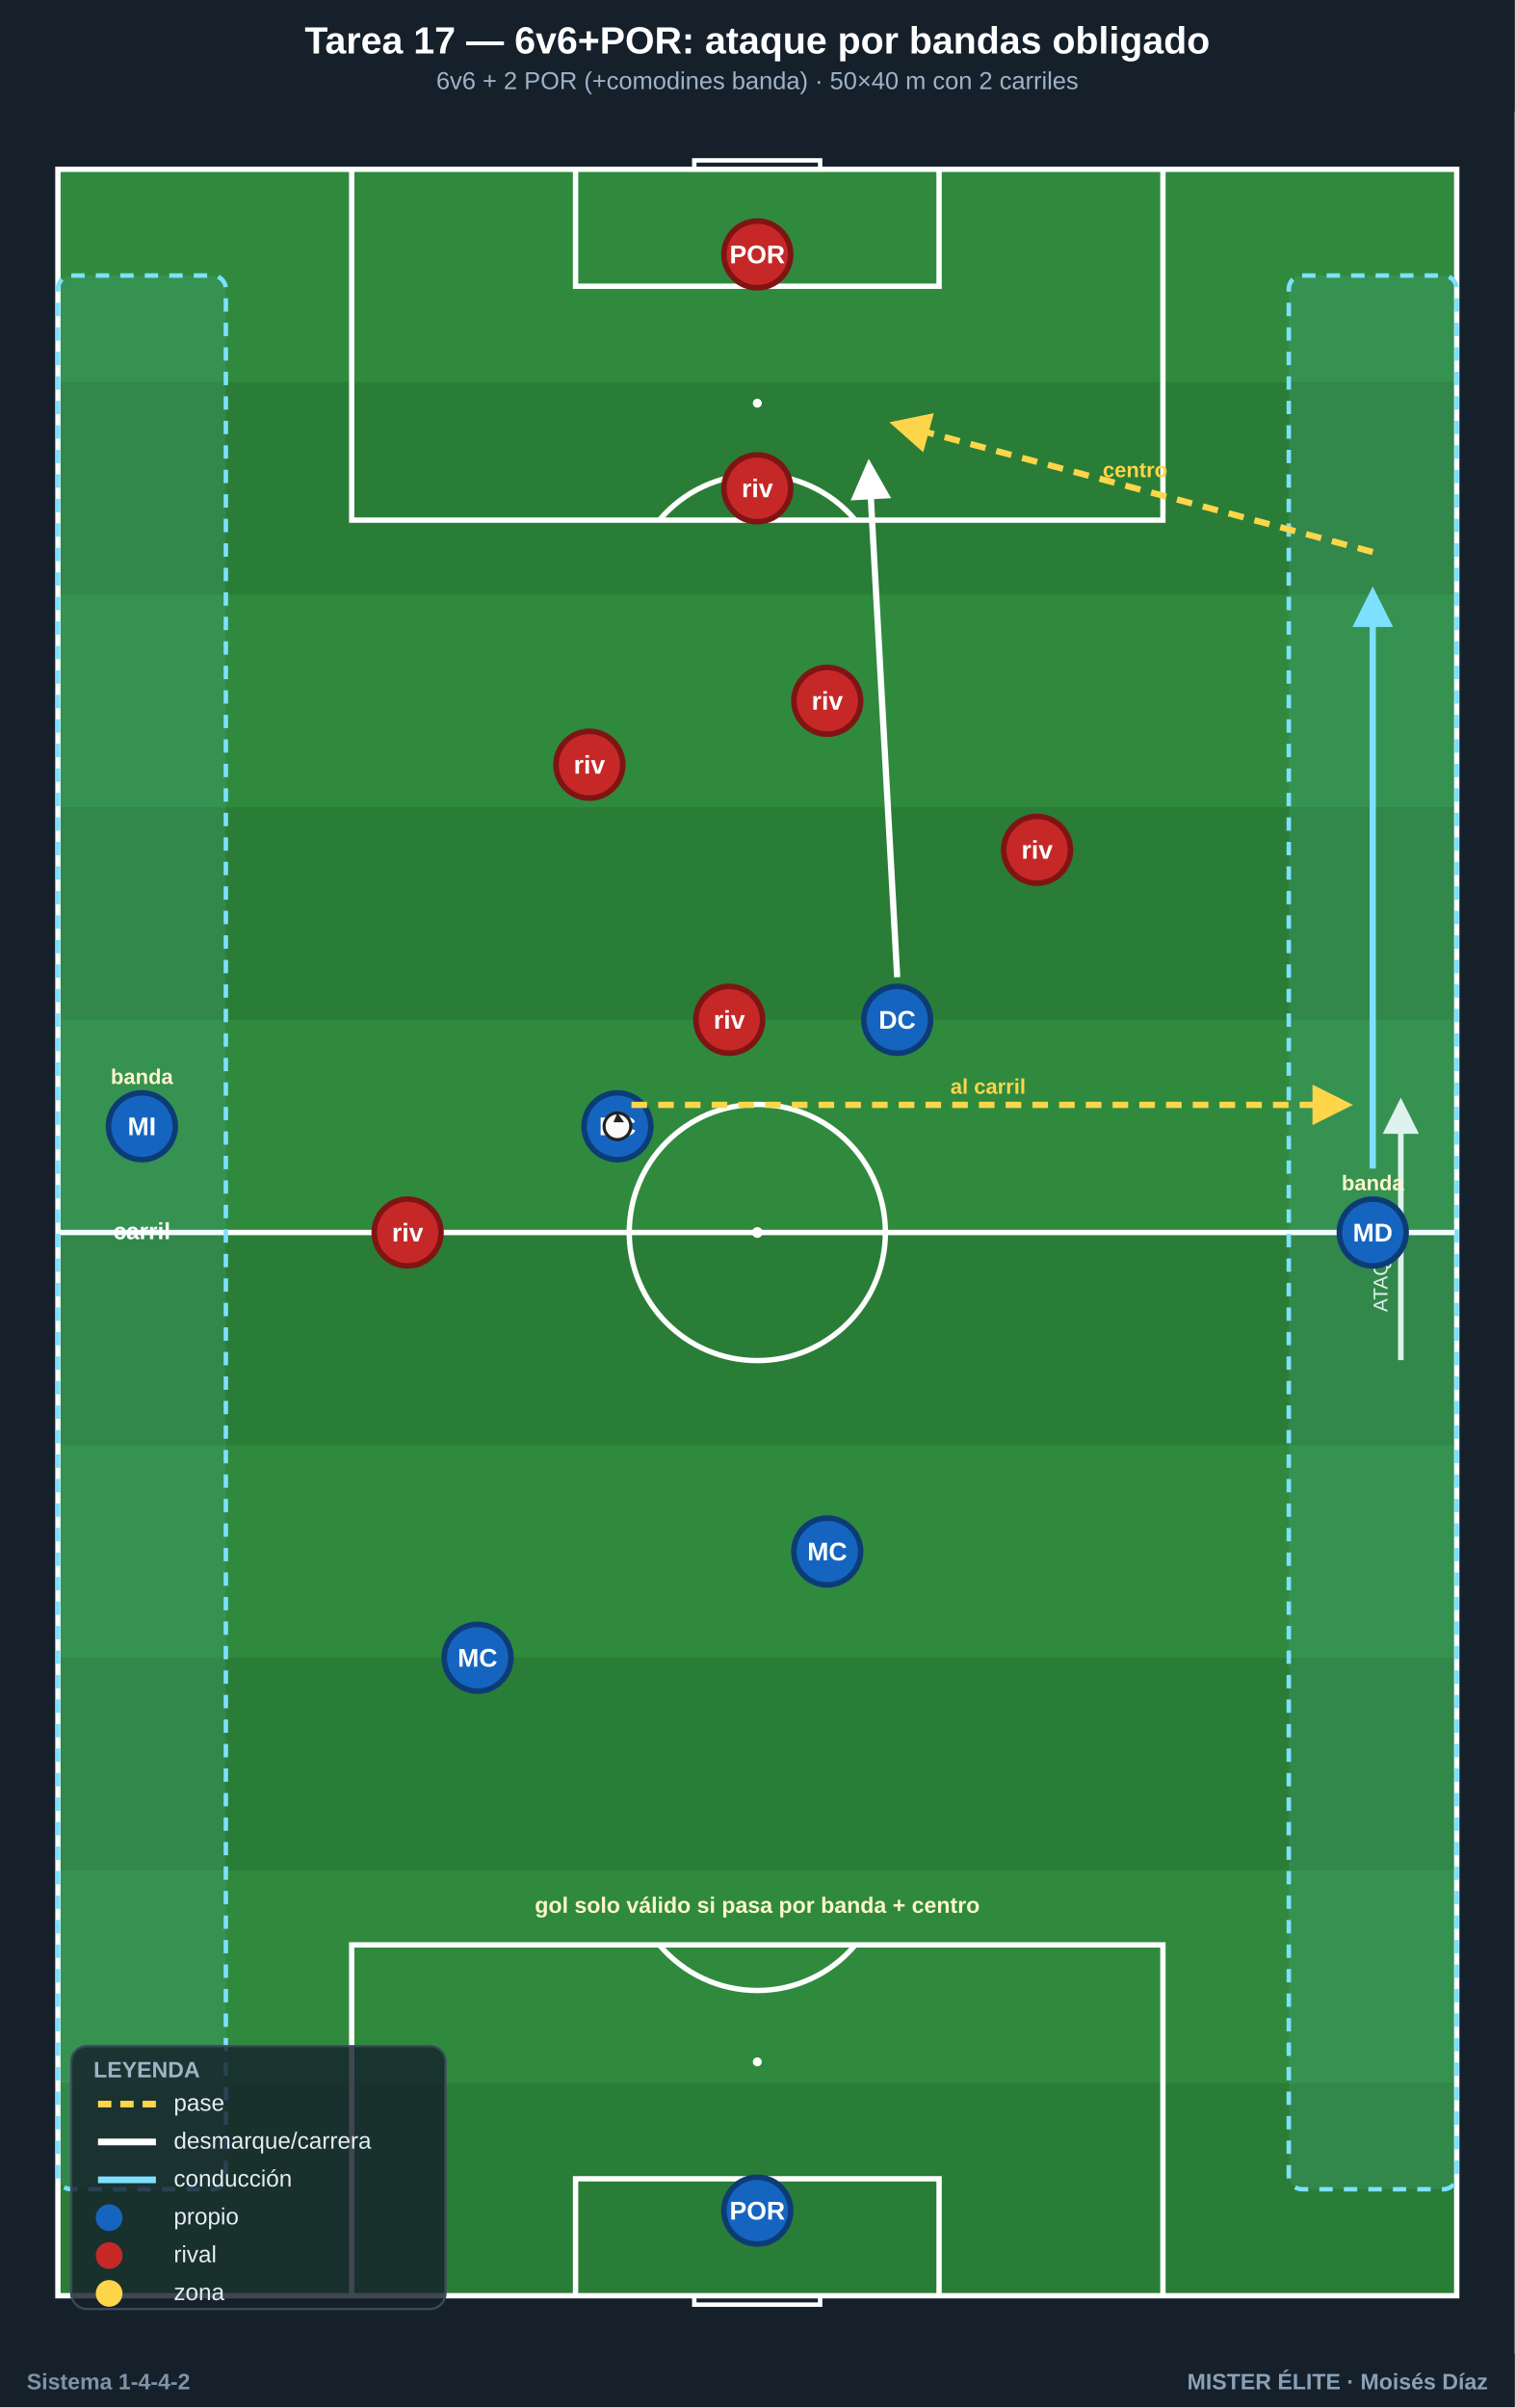
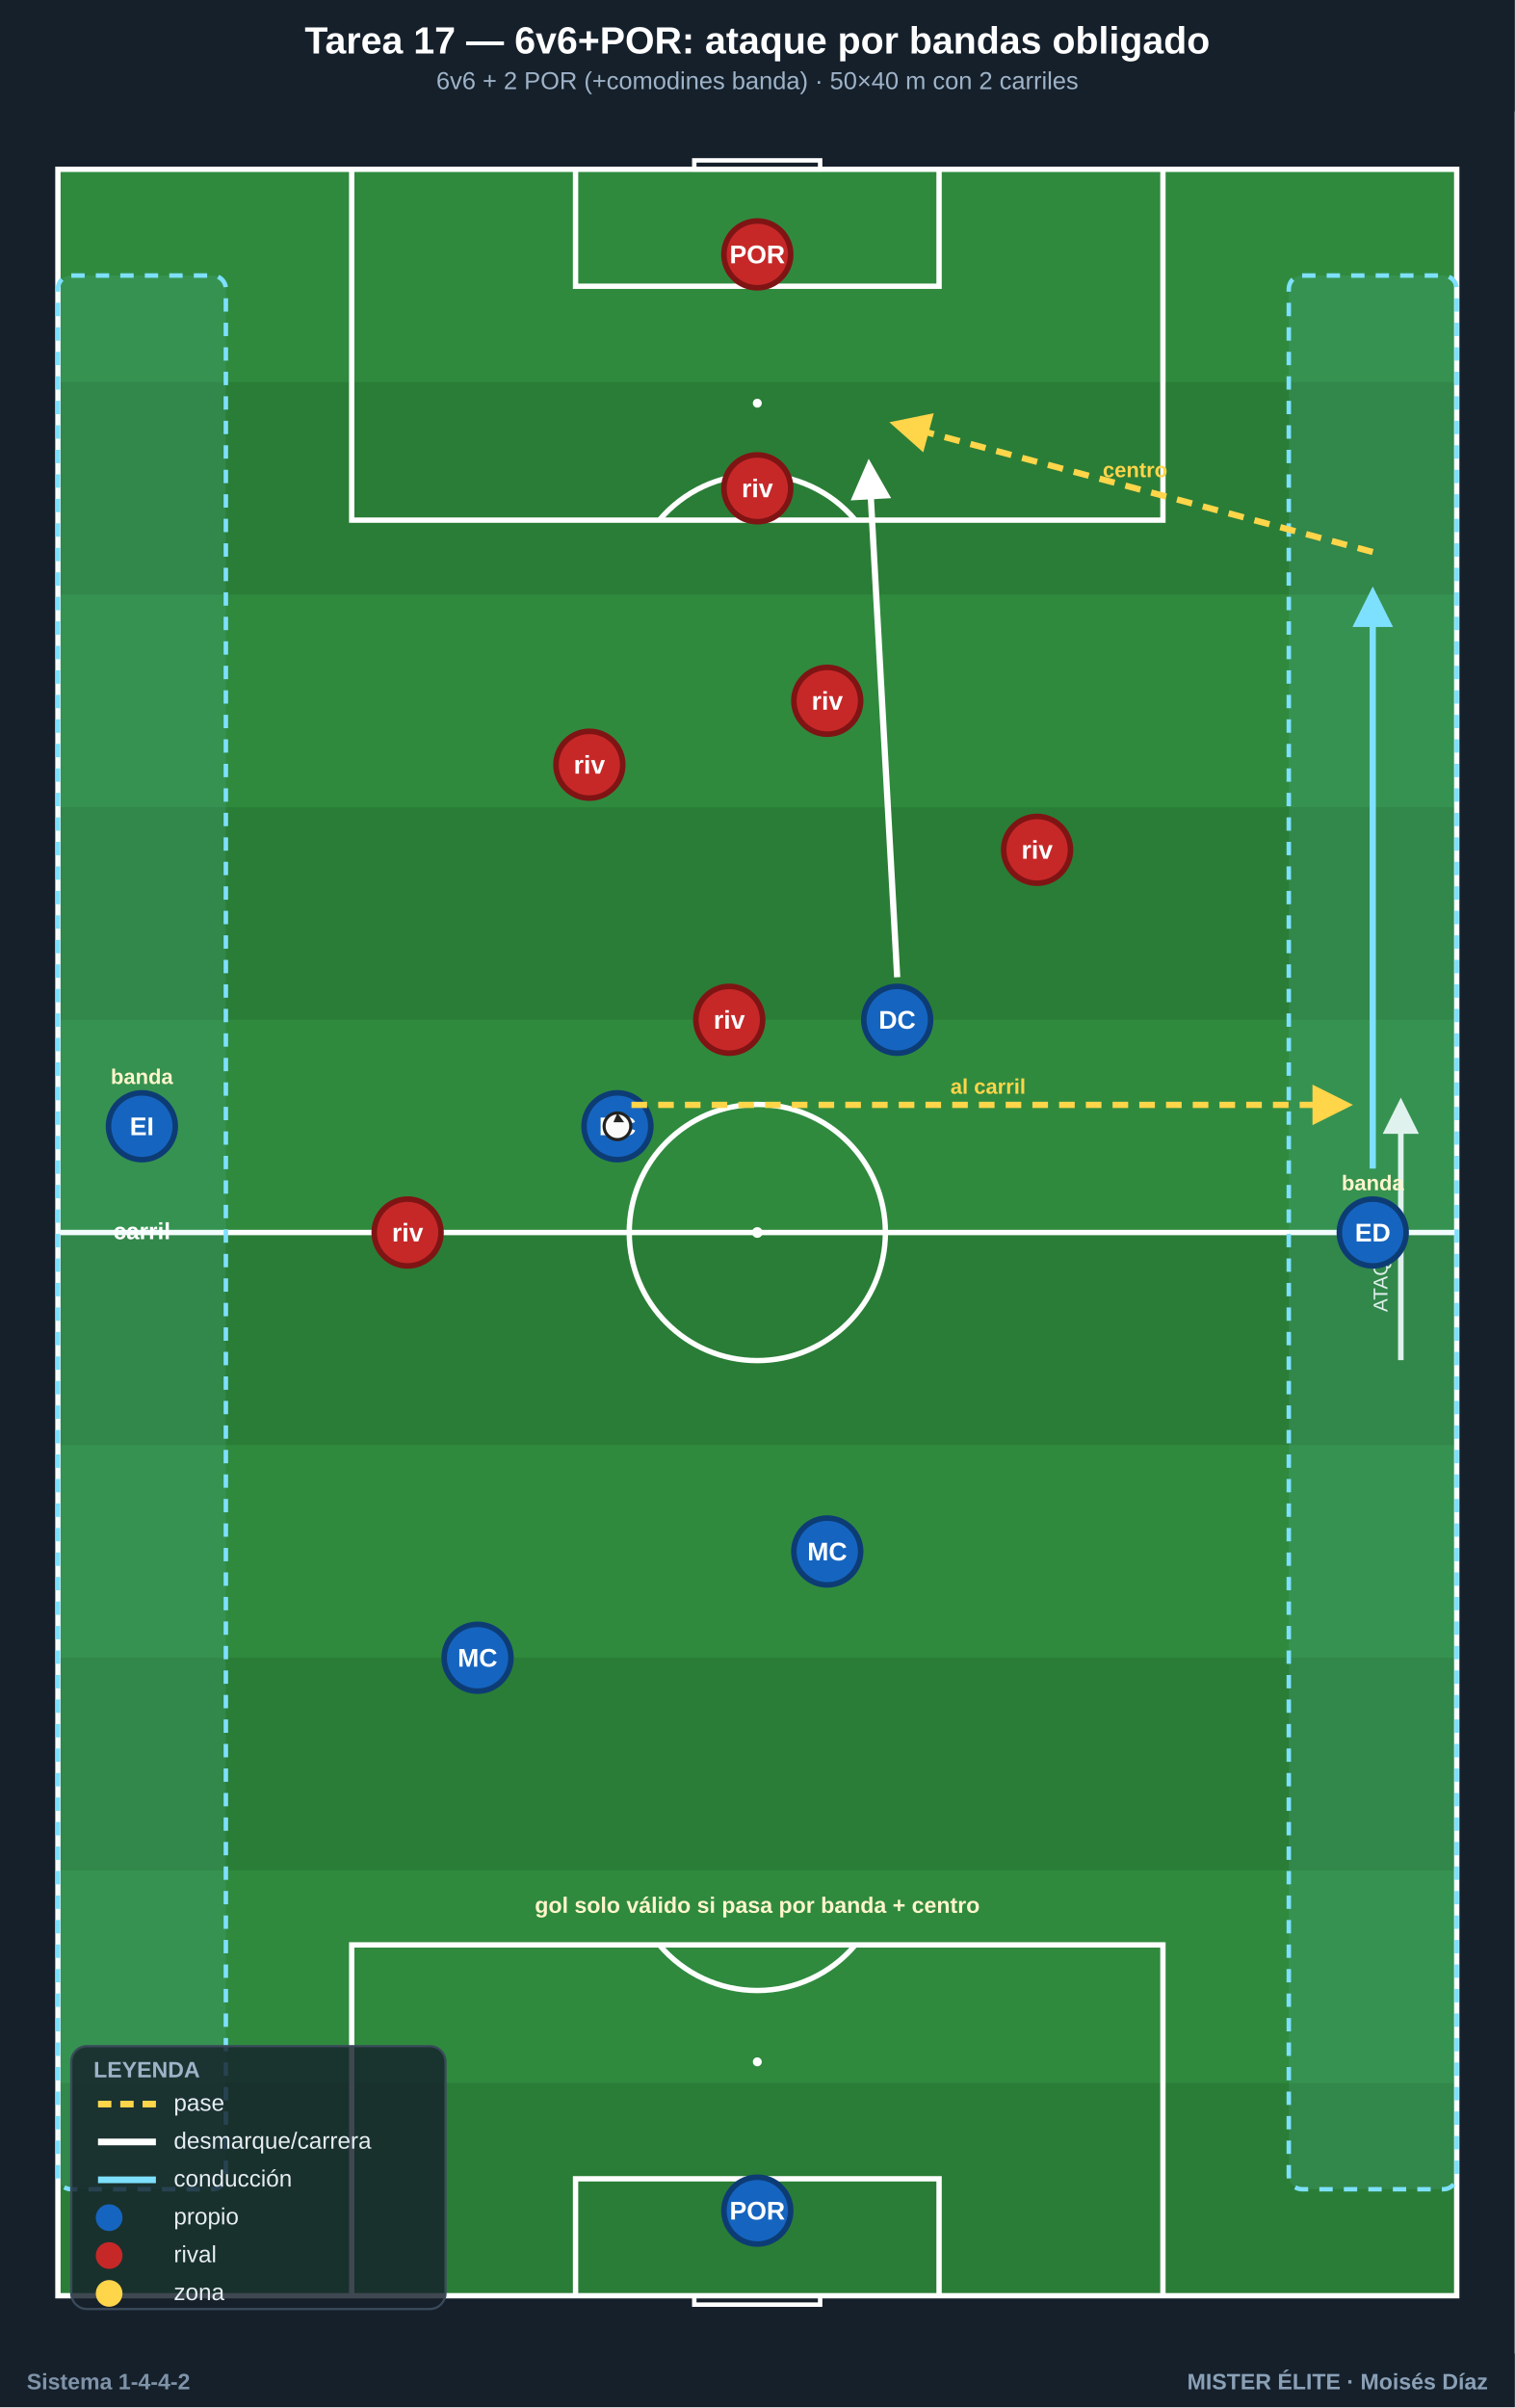
<svg xmlns="http://www.w3.org/2000/svg" viewBox="0 0 680 1081" width="680" height="1081" font-family="Segoe UI,Arial,sans-serif">
  <defs>
    <linearGradient id="sky" x1="0" y1="0" x2="0" y2="1">
      <stop offset="0" stop-color="#2f8a3e" />
      <stop offset="1" stop-color="#2b8139" />
    </linearGradient>
    <marker id="ah_pass" viewBox="0 0 10 10" refX="8" refY="5" markerWidth="6.5" markerHeight="6.5" orient="auto-start-reverse">
      <path d="M0,0 L10,5 L0,10 z" fill="#ffd54a" />
    </marker>
    <marker id="ah_run" viewBox="0 0 10 10" refX="8" refY="5" markerWidth="6.5" markerHeight="6.5" orient="auto-start-reverse">
      <path d="M0,0 L10,5 L0,10 z" fill="#ffffff" />
    </marker>
    <marker id="ah_drive" viewBox="0 0 10 10" refX="8" refY="5" markerWidth="6.5" markerHeight="6.5" orient="auto-start-reverse">
      <path d="M0,0 L10,5 L0,10 z" fill="#7ee0ff" />
    </marker>
    <marker id="ah_white" viewBox="0 0 10 10" refX="8" refY="5" markerWidth="6.5" markerHeight="6.5" orient="auto-start-reverse">
      <path d="M0,0 L10,5 L0,10 z" fill="#ffffff" />
    </marker>
  </defs>
  <rect x="0.0" y="0.0" width="680.0" height="1080.6" fill="#15202b" />
  <rect x="26.0" y="76.0" width="628.0" height="96.0" fill="#2f8a3e" />
  <rect x="26.0" y="171.5" width="628.0" height="96.0" fill="#2a7d36" />
  <rect x="26.0" y="266.9" width="628.0" height="96.0" fill="#2f8a3e" />
  <rect x="26.0" y="362.4" width="628.0" height="96.0" fill="#2a7d36" />
  <rect x="26.0" y="457.8" width="628.0" height="96.0" fill="#2f8a3e" />
  <rect x="26.0" y="553.3" width="628.0" height="96.0" fill="#2a7d36" />
  <rect x="26.0" y="648.7" width="628.0" height="96.0" fill="#2f8a3e" />
  <rect x="26.0" y="744.2" width="628.0" height="96.0" fill="#2a7d36" />
  <rect x="26.0" y="839.6" width="628.0" height="96.0" fill="#2f8a3e" />
  <rect x="26.0" y="935.1" width="628.0" height="96.0" fill="#2a7d36" />
  <rect x="26.0" y="76.0" width="628.0" height="954.6" fill="none" stroke="#ffffff" stroke-width="2.4" />
  <line x1="26.0" y1="553.3" x2="654.0" y2="553.3" stroke="#ffffff" stroke-width="2.4" opacity="1" />
  <circle cx="340.0" cy="553.3" r="57.5" fill="none" stroke="#ffffff" stroke-width="2.4" />
  <circle cx="340.0" cy="553.3" r="2.4" fill="#ffffff" />
  <path d="M157.9,76.0 L157.9,233.5 L522.1,233.5 L522.1,76.0" fill="none" stroke="#ffffff" stroke-width="2.4" />
  <path d="M258.4,76.0 L258.4,128.5 L421.6,128.5 L421.6,76.0" fill="none" stroke="#ffffff" stroke-width="2.4" />
  <circle cx="340.0" cy="181.0" r="2.0" fill="#ffffff" />
  <rect x="311.7" y="72.0" width="56.5" height="4" fill="none" stroke="#ffffff" stroke-width="2" />
  <path d="M296.0,233.5 A57.5,57.5 0 0 1 384.0,233.5" fill="none" stroke="#ffffff" stroke-width="2.4" />
  <path d="M157.9,1030.6 L157.9,873.1 L522.1,873.1 L522.1,1030.6" fill="none" stroke="#ffffff" stroke-width="2.4" />
  <path d="M258.4,1030.6 L258.4,978.1 L421.6,978.1 L421.6,1030.6" fill="none" stroke="#ffffff" stroke-width="2.4" />
  <circle cx="340.0" cy="925.6" r="2.0" fill="#ffffff" />
  <rect x="311.7" y="1030.6" width="56.5" height="4" fill="none" stroke="#ffffff" stroke-width="2" />
  <path d="M296.0,873.1 A57.5,57.5 0 0 0 384.0,873.1" fill="none" stroke="#ffffff" stroke-width="2.4" />
  <rect x="0.0" y="0.0" width="680.0" height="50.0" fill="#15202b" />
  <text x="340.0" y="24.0" font-family="Segoe UI,Arial,sans-serif" font-size="17" font-weight="800" fill="#ffffff" text-anchor="middle">Tarea 17 — 6v6+POR: ataque por bandas obligado</text>
  <text x="340.0" y="40.0" font-family="Segoe UI,Arial,sans-serif" font-size="11" font-weight="500" fill="#9fb3c8" text-anchor="middle">6v6 + 2 POR (+comodines banda) · 50×40 m con 2 carriles</text>
  <rect x="0.0" y="1056.6" width="680.0" height="24.0" fill="#15202b" />
  <text x="668.0" y="1072.6" font-family="Segoe UI,Arial,sans-serif" font-size="10" font-weight="700" fill="#8aa0b6" text-anchor="end">MISTER ÉLITE · Moisés Díaz</text>
  <text x="12.0" y="1072.6" font-family="Segoe UI,Arial,sans-serif" font-size="10" font-weight="600" fill="#7f93a8" text-anchor="start">Sistema 1-4-4-2</text>
  <g opacity="0.9">
    <line x1="628.9" y1="610.6" x2="628.9" y2="496.0" stroke="#ffffff" stroke-width="2.5" marker-end="url(#ah_white)" />
    <text x="622.9" y="553.3" font-family="Segoe UI,Arial" font-size="9" fill="#ffffff" text-anchor="end" transform="rotate(-90 622.9 553.3)">ATAQUE</text>
  </g>
  <rect x="26.0" y="123.7" width="75.4" height="859.1" rx="6" fill="#7ee0ff" fill-opacity="0.1" stroke="#7ee0ff" stroke-width="2" stroke-dasharray="6 5" />
  <text x="63.7" y="556.3" font-family="Segoe UI,Arial,sans-serif" font-size="10.5" font-weight="700" fill="#fff" text-anchor="middle">carril</text>
  <rect x="578.6" y="123.7" width="75.4" height="859.1" rx="6" fill="#7ee0ff" fill-opacity="0.1" stroke="#7ee0ff" stroke-width="2" stroke-dasharray="6 5" />
  <text x="616.3" y="556.3" font-family="Segoe UI,Arial,sans-serif" font-size="10.5" font-weight="700" fill="#fff" text-anchor="middle">carril</text>
  <g>
    <circle cx="340.0" cy="992.4" r="15" fill="#1565c0" stroke="#0d3c75" stroke-width="2.5" />
    <text x="340.0" y="996.4" font-family="Segoe UI,Arial" font-size="11.5" font-weight="800" fill="#fff" text-anchor="middle">POR</text>
  </g>
  <g>
    <circle cx="340.0" cy="114.2" r="15" fill="#c62828" stroke="#7f1414" stroke-width="2.5" />
    <text x="340.0" y="118.2" font-family="Segoe UI,Arial" font-size="11.5" font-weight="800" fill="#fff" text-anchor="middle">POR</text>
  </g>
  <g>
    <circle cx="214.4" cy="744.2" r="15" fill="#1565c0" stroke="#0d3c75" stroke-width="2.5" />
    <text x="214.4" y="748.2" font-family="Segoe UI,Arial" font-size="11.5" font-weight="800" fill="#fff" text-anchor="middle">MC</text>
  </g>
  <g>
    <circle cx="371.4" cy="696.5" r="15" fill="#1565c0" stroke="#0d3c75" stroke-width="2.5" />
    <text x="371.4" y="700.5" font-family="Segoe UI,Arial" font-size="11.5" font-weight="800" fill="#fff" text-anchor="middle">MC</text>
  </g>
  <g>
    <circle cx="63.7" cy="505.6" r="15" fill="#1565c0" stroke="#0d3c75" stroke-width="2.5" />
-     <text x="63.7" y="509.6" font-family="Segoe UI,Arial" font-size="11.5" font-weight="800" fill="#fff" text-anchor="middle">MI</text>
+     <text x="63.7" y="509.6" font-family="Segoe UI,Arial" font-size="11.5" font-weight="800" fill="#fff" text-anchor="middle">EI</text>
  </g>
  <text x="63.7" y="486.6" font-family="Segoe UI,Arial,sans-serif" font-size="9.5" font-weight="600" fill="#fff5cc" text-anchor="middle">banda</text>
  <g>
    <circle cx="277.2" cy="505.6" r="15" fill="#1565c0" stroke="#0d3c75" stroke-width="2.5" />
    <text x="277.2" y="509.6" font-family="Segoe UI,Arial" font-size="11.5" font-weight="800" fill="#fff" text-anchor="middle">DC</text>
  </g>
  <g>
    <circle cx="402.8" cy="457.8" r="15" fill="#1565c0" stroke="#0d3c75" stroke-width="2.5" />
    <text x="402.8" y="461.8" font-family="Segoe UI,Arial" font-size="11.5" font-weight="800" fill="#fff" text-anchor="middle">DC</text>
  </g>
  <g>
    <circle cx="616.3" cy="553.3" r="15" fill="#1565c0" stroke="#0d3c75" stroke-width="2.5" />
-     <text x="616.3" y="557.3" font-family="Segoe UI,Arial" font-size="11.5" font-weight="800" fill="#fff" text-anchor="middle">MD</text>
+     <text x="616.3" y="557.3" font-family="Segoe UI,Arial" font-size="11.5" font-weight="800" fill="#fff" text-anchor="middle">ED</text>
  </g>
  <text x="616.3" y="534.3" font-family="Segoe UI,Arial,sans-serif" font-size="9.5" font-weight="600" fill="#fff5cc" text-anchor="middle">banda</text>
  <circle cx="277.2" cy="505.6" r="6.0" fill="#fafafa" stroke="#222" stroke-width="1.4" />
  <path d="M277.2,499.6 l3.0,4.2 l-4.8,0 z" fill="#222" />
  <g>
    <circle cx="264.6" cy="343.3" r="15" fill="#c62828" stroke="#7f1414" stroke-width="2.5" />
    <text x="264.6" y="347.3" font-family="Segoe UI,Arial" font-size="11.5" font-weight="800" fill="#fff" text-anchor="middle">riv</text>
  </g>
  <g>
    <circle cx="371.4" cy="314.6" r="15" fill="#c62828" stroke="#7f1414" stroke-width="2.5" />
    <text x="371.4" y="318.6" font-family="Segoe UI,Arial" font-size="11.5" font-weight="800" fill="#fff" text-anchor="middle">riv</text>
  </g>
  <g>
    <circle cx="327.4" cy="457.8" r="15" fill="#c62828" stroke="#7f1414" stroke-width="2.5" />
    <text x="327.4" y="461.8" font-family="Segoe UI,Arial" font-size="11.5" font-weight="800" fill="#fff" text-anchor="middle">riv</text>
  </g>
  <g>
    <circle cx="183.0" cy="553.3" r="15" fill="#c62828" stroke="#7f1414" stroke-width="2.5" />
    <text x="183.0" y="557.3" font-family="Segoe UI,Arial" font-size="11.5" font-weight="800" fill="#fff" text-anchor="middle">riv</text>
  </g>
  <g>
    <circle cx="465.6" cy="381.5" r="15" fill="#c62828" stroke="#7f1414" stroke-width="2.5" />
    <text x="465.6" y="385.5" font-family="Segoe UI,Arial" font-size="11.5" font-weight="800" fill="#fff" text-anchor="middle">riv</text>
  </g>
  <g>
    <circle cx="340.0" cy="219.2" r="15" fill="#c62828" stroke="#7f1414" stroke-width="2.5" />
    <text x="340.0" y="223.2" font-family="Segoe UI,Arial" font-size="11.5" font-weight="800" fill="#fff" text-anchor="middle">riv</text>
  </g>
  <line x1="283.5" y1="496.0" x2="603.8" y2="496.0" stroke="#ffd54a" stroke-width="2.8" stroke-dasharray="7 5" marker-end="url(#ah_pass)" />
  <text x="443.6" y="491.0" font-family="Segoe UI,Arial,sans-serif" font-size="9.5" font-weight="700" fill="#ffd54a" text-anchor="middle">al carril</text>
  <line x1="616.3" y1="524.6" x2="616.3" y2="266.9" stroke="#7ee0ff" stroke-width="2.8" marker-end="url(#ah_drive)" />
  <line x1="616.3" y1="247.8" x2="402.8" y2="190.5" stroke="#ffd54a" stroke-width="2.8" stroke-dasharray="7 5" marker-end="url(#ah_pass)" />
  <text x="509.6" y="214.2" font-family="Segoe UI,Arial,sans-serif" font-size="9.5" font-weight="700" fill="#ffd54a" text-anchor="middle">centro</text>
  <line x1="402.8" y1="438.7" x2="390.2" y2="209.6" stroke="#ffffff" stroke-width="2.8" marker-end="url(#ah_run)" />
  <text x="340.0" y="858.7" font-family="Segoe UI,Arial,sans-serif" font-size="10" font-weight="600" fill="#fff5cc" text-anchor="middle">gol solo válido si pasa por banda + centro</text>
  <g>
    <rect x="32" y="918.56" width="168" height="118" rx="7" fill="#15202b" fill-opacity="0.82" stroke="#3a4a5a" stroke-width="1" />
    <text x="42" y="932.56" font-family="Segoe UI,Arial" font-size="10" font-weight="800" fill="#9fb3c8">LEYENDA</text>
    <line x1="44" y1="944.56" x2="70" y2="944.56" stroke="#ffd54a" stroke-width="3" stroke-dasharray="6 4" />
    <text x="78" y="947.56" font-family="Segoe UI,Arial" font-size="10.5" fill="#e6edf3">pase</text>
    <line x1="44" y1="961.56" x2="70" y2="961.56" stroke="#ffffff" stroke-width="3" />
    <text x="78" y="964.56" font-family="Segoe UI,Arial" font-size="10.5" fill="#e6edf3">desmarque/carrera</text>
    <line x1="44" y1="978.56" x2="70" y2="978.56" stroke="#7ee0ff" stroke-width="3" />
    <text x="78" y="981.56" font-family="Segoe UI,Arial" font-size="10.5" fill="#e6edf3">conducción</text>
    <circle cx="49" cy="995.56" r="6" fill="#1565c0" />
    <text x="78" y="998.56" font-family="Segoe UI,Arial" font-size="10.5" fill="#e6edf3">propio</text>
    <circle cx="49" cy="1012.56" r="6" fill="#c62828" />
    <text x="78" y="1015.56" font-family="Segoe UI,Arial" font-size="10.5" fill="#e6edf3">rival</text>
    <circle cx="49" cy="1029.56" r="6" fill="#ffd54a" />
    <text x="78" y="1032.56" font-family="Segoe UI,Arial" font-size="10.5" fill="#e6edf3">zona</text>
  </g>
</svg>
